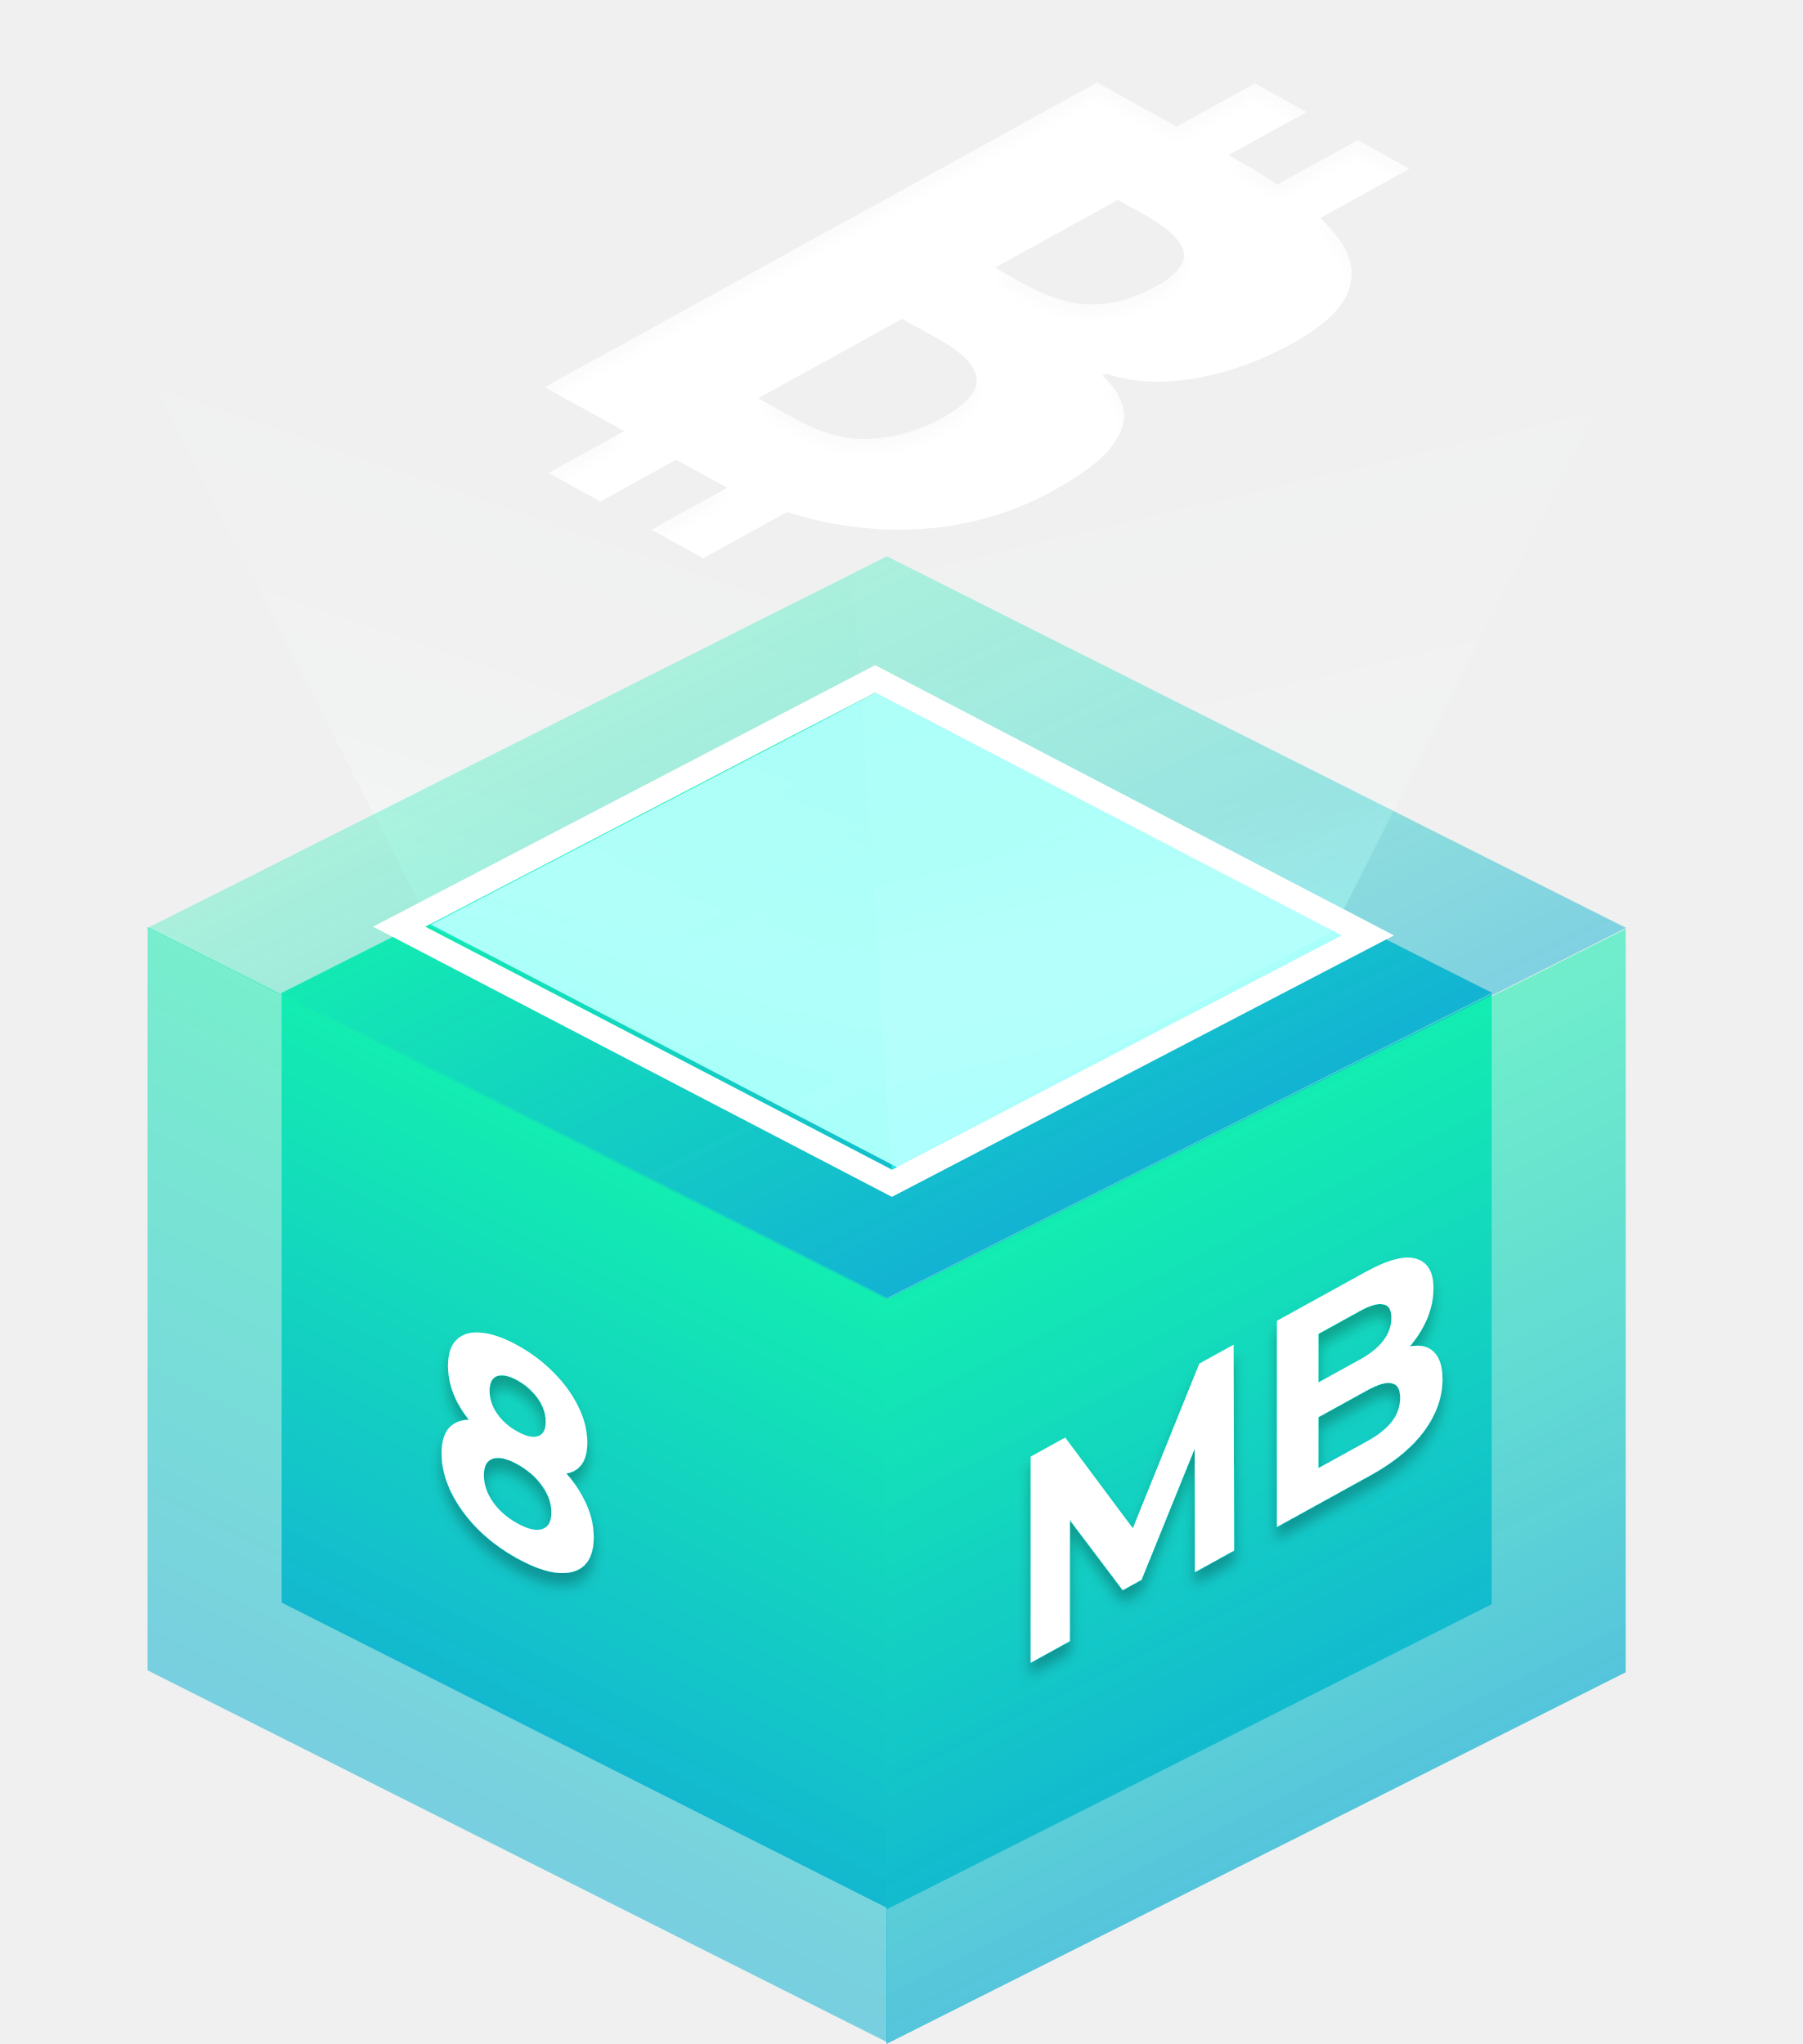
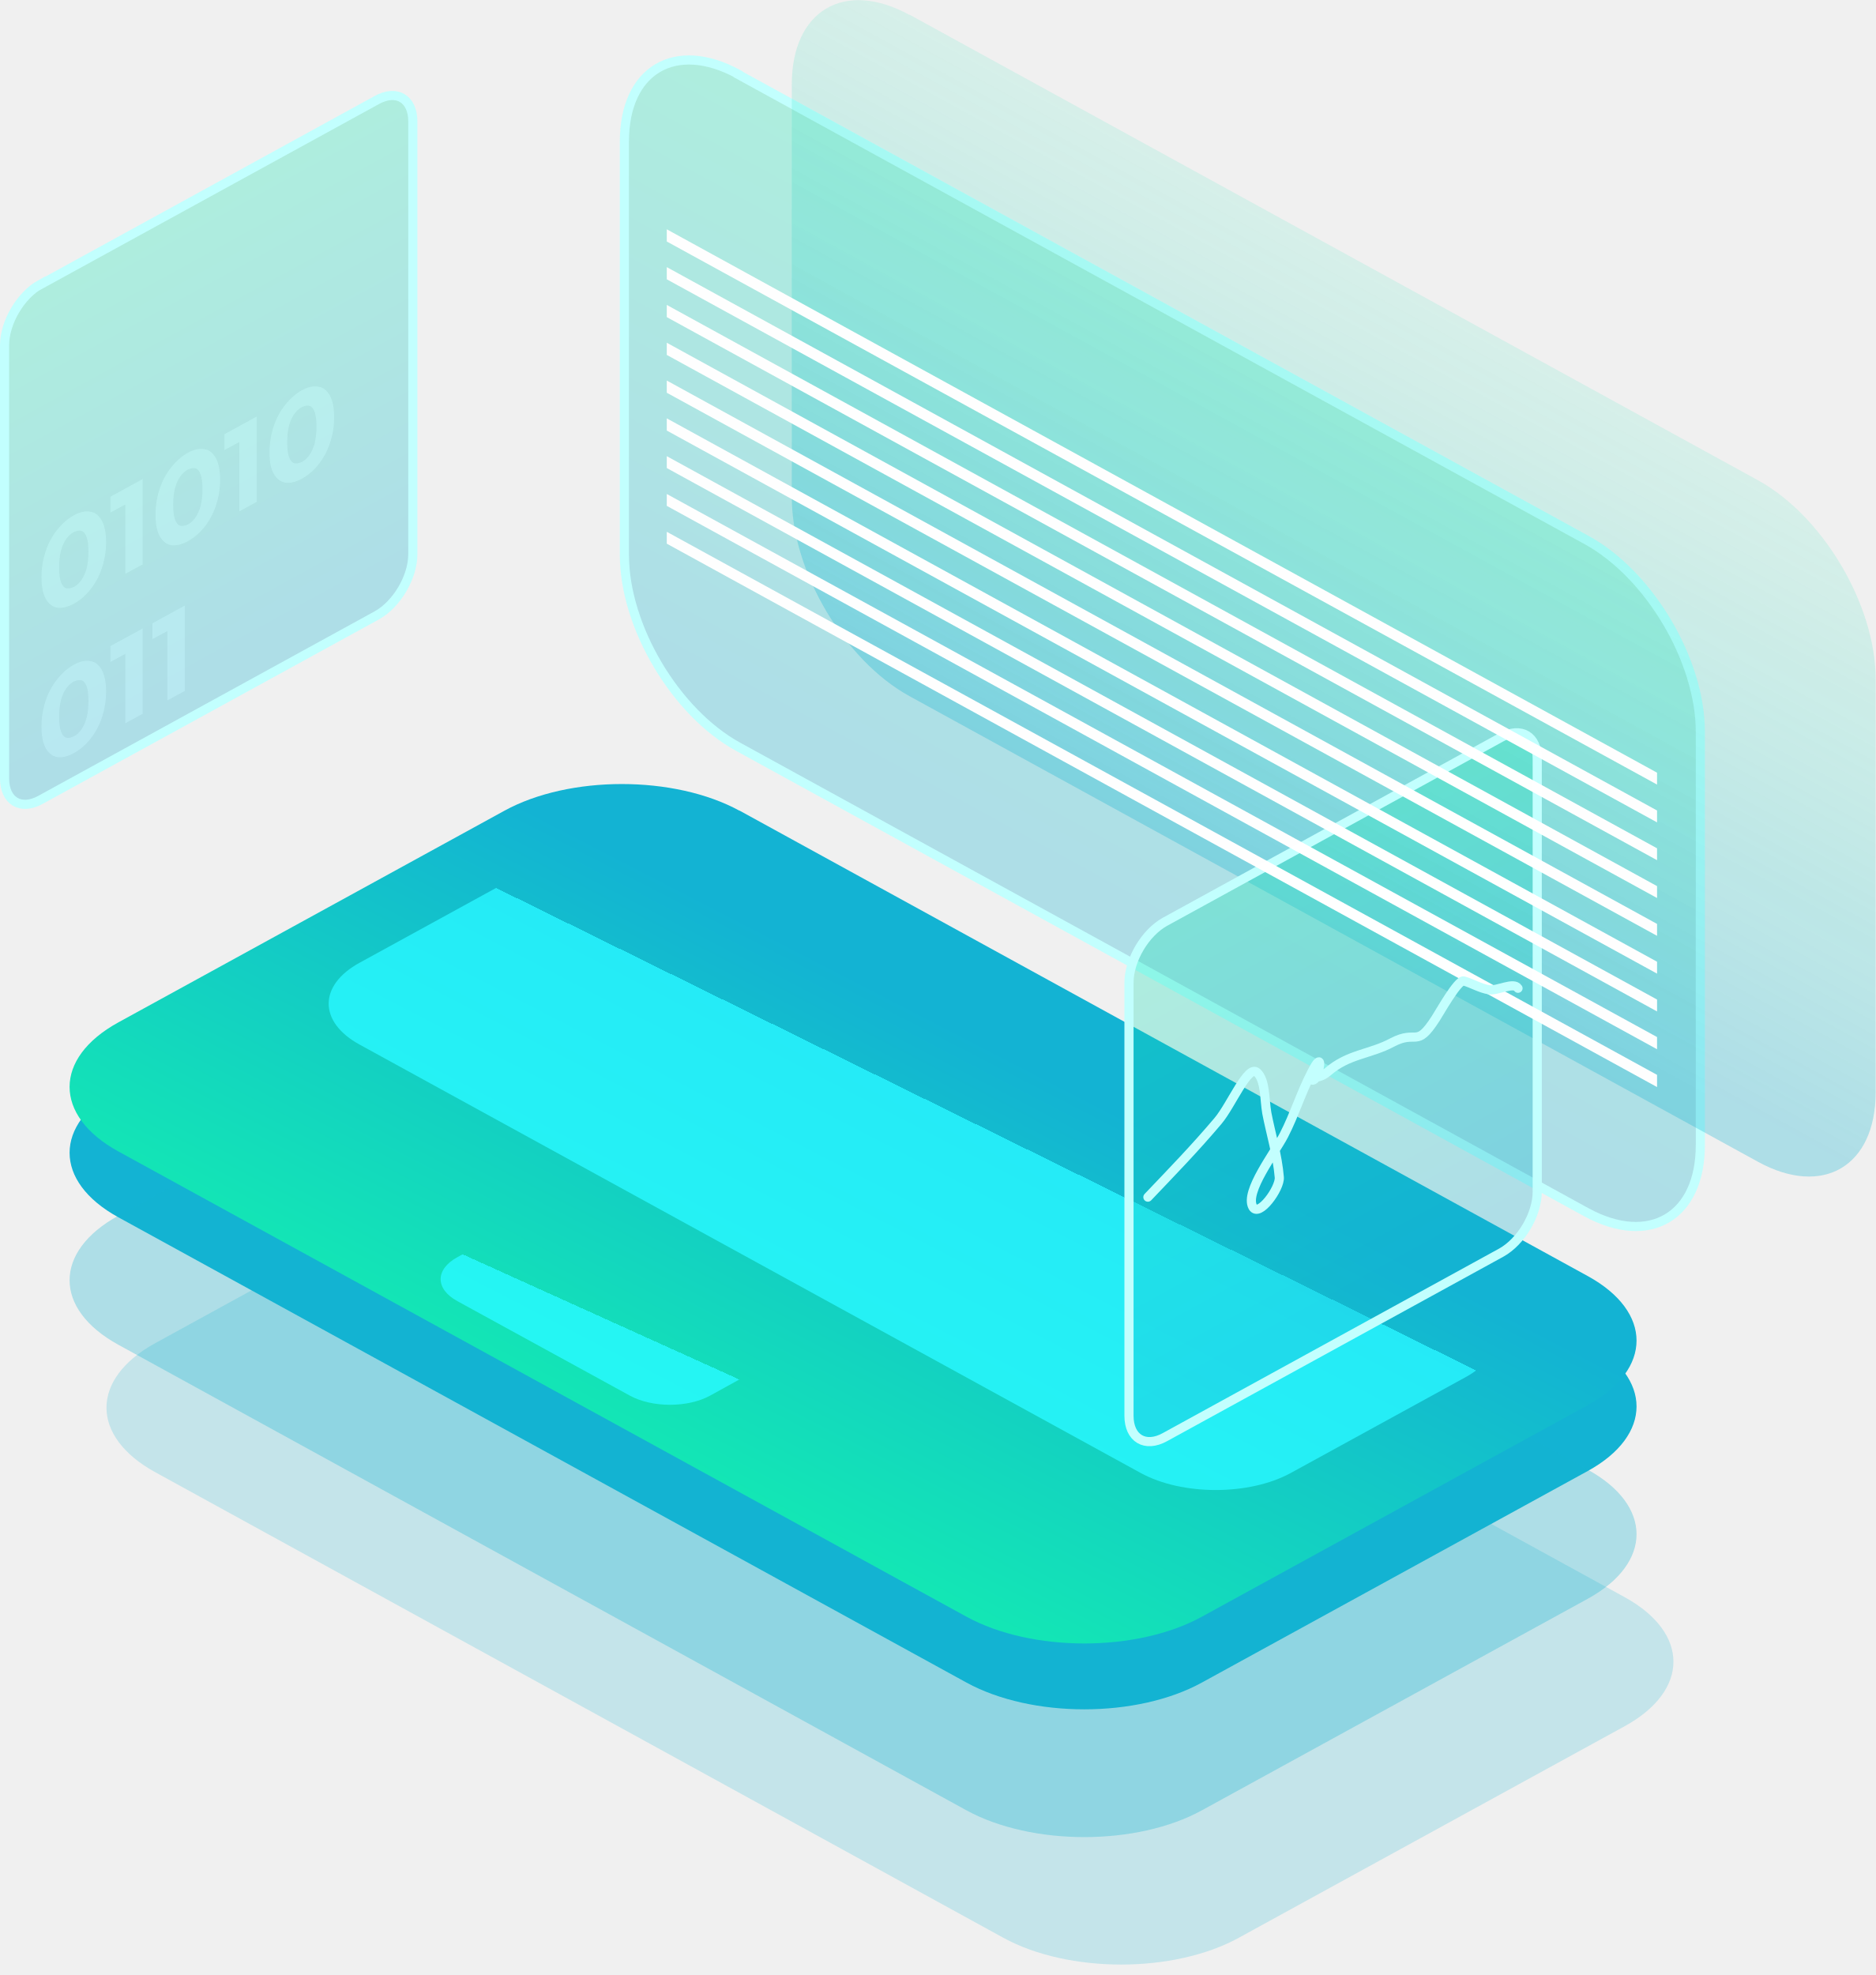
- <svg xmlns="http://www.w3.org/2000/svg" fill="none" viewBox="0 62.33 612 694.17">
-   <rect width="230.186" height="230.186" transform="matrix(0.892836 -0.450382 0.892836 0.450382 95.6484 399.528)" fill="url(#paint0_linear_148_2066)" />
-   <rect width="230.186" height="207.343" transform="matrix(0.892836 0.450382 0 1 95.6484 399.254)" fill="url(#paint1_linear_148_2066)" />
-   <rect width="230.186" height="207.343" transform="matrix(0.892836 -0.450382 0 1 301.023 503.473)" fill="url(#paint2_linear_148_2066)" />
-   <g style="mix-blend-mode:screen">
-     <path d="M0 89.993L281.235 155.113L302.869 453.357L146.311 376.89L0 89.993Z" fill="url(#paint3_linear_148_2066)" />
-   </g>
-   <rect width="281.008" height="281.008" transform="matrix(0.893435 -0.449193 0.893435 0.449193 50.1016 377.487)" fill="url(#paint4_linear_148_2066)" />
-   <rect width="281.008" height="252.453" transform="matrix(0.893435 0.449193 0 1 50.1016 377.154)" fill="url(#paint5_linear_148_2066)" />
-   <rect width="281.008" height="252.453" transform="matrix(0.893435 -0.449193 0 1 300.992 504.047)" fill="url(#paint6_linear_148_2066)" />
-   <rect x="8.869" width="182.23" height="188.652" transform="matrix(0.886918 -0.461928 0.886918 0.461928 127.69 381.135)" stroke="white" stroke-width="10" />
-   <g style="mix-blend-mode:screen">
-     <rect width="174.182" height="179.025" transform="matrix(0.886918 -0.461928 0.886918 0.461928 146.367 376.316)" fill="#A2FFE5" />
-   </g>
-   <g filter="url(#filter0_d_148_2066)">
-     <path d="M175.692 591.593C170.554 588.759 166.059 585.413 162.207 581.555C158.354 577.63 155.347 573.472 153.187 569.081C151.028 564.623 149.948 560.227 149.948 555.894C149.948 551.56 150.998 548.473 153.1 546.632C155.26 544.757 158.266 544.115 162.119 544.707C165.972 545.232 170.496 546.927 175.692 549.793C180.945 552.69 185.499 556.002 189.352 559.727C193.263 563.417 196.269 567.375 198.371 571.601C200.531 575.792 201.611 580.055 201.611 584.388C201.611 588.721 200.531 591.926 198.371 594.001C196.211 596.01 193.175 596.836 189.264 596.478C185.411 596.087 180.887 594.458 175.692 591.593ZM175.692 579.693C179.253 581.657 182.055 582.302 184.098 581.629C186.199 580.988 187.25 579.101 187.25 575.968C187.25 572.834 186.199 569.821 184.098 566.929C182.055 564.002 179.253 561.557 175.692 559.593C172.189 557.661 169.416 557.031 167.373 557.705C165.33 558.311 164.308 560.181 164.308 563.314C164.308 566.448 165.33 569.478 167.373 572.405C169.416 575.331 172.189 577.761 175.692 579.693ZM175.692 557.993C170.963 555.385 166.818 552.365 163.257 548.935C159.755 545.536 157.011 541.89 155.026 537.995C153.1 534.066 152.137 530.134 152.137 526.201C152.137 522.068 153.129 519.082 155.114 517.243C157.099 515.338 159.872 514.567 163.433 514.931C166.993 515.229 171.08 516.649 175.692 519.193C180.42 521.801 184.536 524.904 188.038 528.502C191.599 532.066 194.372 535.896 196.357 539.99C198.4 544.051 199.422 548.147 199.422 552.281C199.422 556.214 198.429 559.067 196.444 560.839C194.518 562.576 191.774 563.196 188.213 562.699C184.652 562.202 180.478 560.633 175.692 557.993ZM175.692 548.493C178.669 550.135 181.004 550.656 182.697 550.056C184.448 549.489 185.324 547.872 185.324 545.205C185.324 542.405 184.419 539.739 182.609 537.208C180.858 534.709 178.552 532.67 175.692 531.093C172.889 529.547 170.613 529.058 168.862 529.626C167.11 530.193 166.235 531.877 166.235 534.677C166.235 537.343 167.081 539.91 168.774 542.377C170.467 544.844 172.773 546.883 175.692 548.493Z" fill="white" />
-   </g>
-   <g filter="url(#filter1_d_148_2066)">
-     <path d="M349.987 627.017V557.017L361.72 550.545L387.814 585.553L381.597 588.982L407.254 525.432L418.9 519.008L419.075 588.912L405.765 596.253L405.678 549.601L408.129 548.249L387.639 598.85L381.247 602.375L360.319 574.618L363.296 572.976V619.676L349.987 627.017ZM433.618 580.891V510.891L463.565 494.374C471.27 490.124 477.05 488.603 480.902 489.811C484.814 490.987 486.769 494.309 486.769 499.776C486.769 503.442 485.981 507.077 484.405 510.68C482.829 514.216 480.669 517.473 477.925 520.453C475.182 523.433 472.029 525.905 468.468 527.869L470.132 522.852C473.985 520.727 477.4 519.577 480.377 519.401C483.354 519.159 485.66 519.987 487.295 521.886C488.988 523.752 489.834 526.719 489.834 530.785C489.834 536.785 487.762 542.628 483.617 548.314C479.472 553.934 473.372 558.965 465.316 563.408L433.618 580.891ZM447.715 560.915L464.265 551.787C467.943 549.759 470.716 547.563 472.584 545.199C474.51 542.737 475.473 540.006 475.473 537.006C475.473 534.072 474.51 532.437 472.584 532.099C470.716 531.663 467.943 532.459 464.265 534.487L446.665 544.195V532.395L461.813 524.04C465.258 522.14 467.884 520.025 469.694 517.693C471.562 515.263 472.496 512.648 472.496 509.848C472.496 507.114 471.562 505.596 469.694 505.293C467.884 504.891 465.258 505.64 461.813 507.54L447.715 515.315V560.915Z" fill="white" />
-   </g>
-   <g style="mix-blend-mode:screen" filter="url(#filter2_i_148_2066)">
-     <path d="M415.584 135.001L461.03 109.935L478.63 119.643L433.184 144.708L415.584 135.001ZM380.646 115.731L426.092 90.666L443.692 100.373L398.246 125.438L380.646 115.731ZM221.191 242.217L266.637 217.151L284.237 226.859L238.791 251.924L221.191 242.217ZM186.252 222.947L231.698 197.882L249.299 207.589L203.853 232.654L186.252 222.947ZM184.939 193.825L372.502 90.376L417.686 115.296C432.747 123.603 443.692 131.379 450.522 138.623C457.703 145.867 460.329 152.822 458.403 159.487C456.827 166.151 450.172 172.72 438.438 179.191C431.433 183.055 424.165 186.097 416.635 188.319C409.104 190.541 401.836 191.748 394.831 191.941C387.826 192.134 381.434 191.217 375.655 189.188L374.341 189.913C378.194 193.39 380.558 197.109 381.434 201.069C382.309 205.029 380.996 209.328 377.493 213.964C373.991 218.6 367.336 223.623 357.529 229.032C346.145 235.311 333.886 239.367 320.752 241.203C307.792 242.941 294.482 242.458 280.822 239.754C267.512 237.049 254.553 232.22 241.944 225.265L184.939 193.825ZM347.809 158.762C356.566 163.592 364.446 165.91 371.451 165.717C378.457 165.524 385.462 163.495 392.467 159.632C399.647 155.671 402.8 151.711 401.924 147.751C401.048 143.791 396.232 139.396 387.476 134.566L379.595 130.22L337.827 153.257L347.809 158.762ZM306.303 170.643L257.442 197.592L270.314 204.691C279.421 209.714 288.002 211.936 296.058 211.356C304.465 210.776 312.521 208.362 320.226 204.112C324.955 201.504 328.282 198.799 330.209 195.998C332.135 193.197 332.135 190.203 330.209 187.015C328.457 183.924 324.342 180.592 317.862 177.018L306.303 170.643Z" fill="white" />
-   </g>
-   <g style="mix-blend-mode:screen">
-     <path d="M285.789 199.526L611.999 62.333L452.595 378.522L302.868 459.359L285.789 199.526Z" fill="url(#paint7_linear_148_2066)" />
-   </g>
+ <svg xmlns="http://www.w3.org/2000/svg" version="1.1" viewBox="0 0 615.2 647.7">
  <defs>
-     <filter id="filter0_d_148_2066" x="145.945" y="504.994" width="59.664" height="108.895" filterUnits="userSpaceOnUse" color-interpolation-filters="sRGB">
-       <feFlood flood-opacity="0" result="BackgroundImageFix" />
-       <feColorMatrix in="SourceAlpha" type="matrix" values="0 0 0 0 0 0 0 0 0 0 0 0 0 0 0 0 0 0 127 0" result="hardAlpha" />
-       <feOffset dy="4" />
-       <feGaussianBlur stdDeviation="2" />
-       <feComposite in2="hardAlpha" operator="out" />
-       <feColorMatrix type="matrix" values="0 0 0 0 0 0 0 0 0 0 0 0 0 0 0 0 0 0 0.25 0" />
-       <feBlend mode="normal" in2="BackgroundImageFix" result="effect1_dropShadow_148_2066" />
-       <feBlend mode="normal" in="SourceGraphic" in2="effect1_dropShadow_148_2066" result="shape" />
-     </filter>
-     <filter id="filter1_d_148_2066" x="345.984" y="479.885" width="147.852" height="155.132" filterUnits="userSpaceOnUse" color-interpolation-filters="sRGB">
-       <feFlood flood-opacity="0" result="BackgroundImageFix" />
-       <feColorMatrix in="SourceAlpha" type="matrix" values="0 0 0 0 0 0 0 0 0 0 0 0 0 0 0 0 0 0 127 0" result="hardAlpha" />
-       <feOffset dy="4" />
-       <feGaussianBlur stdDeviation="2" />
-       <feComposite in2="hardAlpha" operator="out" />
-       <feColorMatrix type="matrix" values="0 0 0 0 0 0 0 0 0 0 0 0 0 0 0 0 0 0 0.25 0" />
-       <feBlend mode="normal" in2="BackgroundImageFix" result="effect1_dropShadow_148_2066" />
-       <feBlend mode="normal" in="SourceGraphic" in2="effect1_dropShadow_148_2066" result="shape" />
-     </filter>
-     <filter id="filter2_i_148_2066" x="159.195" y="75.742" width="358.055" height="201.48" filterUnits="userSpaceOnUse" color-interpolation-filters="sRGB">
-       <feFlood flood-opacity="0" result="BackgroundImageFix" />
-       <feBlend mode="normal" in="SourceGraphic" in2="BackgroundImageFix" result="shape" />
-       <feColorMatrix in="SourceAlpha" type="matrix" values="0 0 0 0 0 0 0 0 0 0 0 0 0 0 0 0 0 0 127 0" result="hardAlpha" />
-       <feOffset dy="4" />
-       <feGaussianBlur stdDeviation="2" />
-       <feComposite in2="hardAlpha" operator="arithmetic" k2="-1" k3="1" />
-       <feColorMatrix type="matrix" values="0 0 0 0 0 0 0 0 0 0 0 0 0 0 0 0 0 0 0.25 0" />
-       <feBlend mode="normal" in2="shape" result="effect1_innerShadow_148_2066" />
-     </filter>
-     <linearGradient id="paint0_linear_148_2066" x1="115.093" y1="0" x2="115.093" y2="230.186" gradientUnits="userSpaceOnUse">
-       <stop stop-color="#13EDB1" />
-       <stop offset="1" stop-color="#13B3D3" />
+     <style>
+       .st0 {
+         fill: url(#linear-gradient2);
+       }
+ 
+       .st1 {
+         fill: url(#linear-gradient1);
+       }
+ 
+       .st2 {
+         fill: url(#linear-gradient3);
+       }
+ 
+       .st3 {
+         fill: url(#linear-gradient7);
+       }
+ 
+       .st4 {
+         fill: url(#linear-gradient5);
+       }
+ 
+       .st5 {
+         fill: url(#linear-gradient4);
+       }
+ 
+       .st6 {
+         fill: url(#linear-gradient);
+       }
+ 
+       .st7 {
+         isolation: isolate;
+       }
+ 
+       .st8 {
+         fill: #fff;
+       }
+ 
+       .st9 {
+         mix-blend-mode: screen;
+       }
+ 
+       .st10 {
+         fill: url(#linear-gradient6);
+       }
+ 
+       .st10, .st11, .st12 {
+         stroke: #c2fffe;
+       }
+ 
+       .st10, .st11, .st12, .st13 {
+         stroke-width: 3px;
+       }
+ 
+       .st11 {
+         fill: url(#linear-gradient8);
+       }
+ 
+       .st12 {
+         fill: url(#linear-gradient9);
+       }
+ 
+       .st14 {
+         fill: #fefefe;
+       }
+ 
+       .st13 {
+         fill: none;
+         stroke: #c3fffe;
+         stroke-linecap: round;
+       }
+     </style>
+     <linearGradient id="linear-gradient" x1="30.7" y1="714.7" x2="30.7" y2="482.4" gradientTransform="translate(-259.8 776.4) rotate(28.7) scale(1 -.8) skewX(28.3)" gradientUnits="userSpaceOnUse">
+       <stop offset="1" stop-color="#13b3d3" stop-opacity=".2" />
+       <stop offset="1" stop-color="#000" />
    </linearGradient>
-     <linearGradient id="paint1_linear_148_2066" x1="115.093" y1="0" x2="115.093" y2="207.343" gradientUnits="userSpaceOnUse">
-       <stop stop-color="#13EDB1" />
-       <stop offset="1" stop-color="#13B3D3" />
+     <linearGradient id="linear-gradient1" x1="30.7" y1="714.7" x2="30.7" y2="482.4" gradientTransform="translate(-271.9 692.8) rotate(28.7) scale(1 -.8) skewX(28.3)" gradientUnits="userSpaceOnUse">
+       <stop offset="1" stop-color="#13b3d3" />
+       <stop offset="1" stop-color="#000" />
    </linearGradient>
-     <linearGradient id="paint2_linear_148_2066" x1="115.093" y1="0" x2="115.093" y2="207.343" gradientUnits="userSpaceOnUse">
-       <stop stop-color="#13EDB1" />
-       <stop offset="1" stop-color="#13B3D3" />
+     <linearGradient id="linear-gradient2" x1="30.7" y1="714.7" x2="30.7" y2="482.4" gradientTransform="translate(-271.9 734.6) rotate(28.7) scale(1 -.8) skewX(28.3)" gradientUnits="userSpaceOnUse">
+       <stop offset="1" stop-color="#13b3d3" stop-opacity=".3" />
+       <stop offset="1" stop-color="#000" />
    </linearGradient>
-     <linearGradient id="paint3_linear_148_2066" x1="287.448" y1="214.471" x2="221.16" y2="407.089" gradientUnits="userSpaceOnUse">
-       <stop offset="0.148" stop-color="#93E0CB" stop-opacity="0" />
-       <stop offset="0.693" stop-color="#7FE2C7" stop-opacity="0.157" />
-       <stop offset="1" stop-color="#13EDB1" stop-opacity="0.76" />
+     <linearGradient id="linear-gradient3" x1="34.4" y1="477.9" x2="26.9" y2="719.3" gradientTransform="translate(-271.9 671.2) rotate(28.7) scale(1 -.8) skewX(28.3)" gradientUnits="userSpaceOnUse">
+       <stop offset="0" stop-color="#13edb1" />
+       <stop offset="1" stop-color="#13b3d3" />
    </linearGradient>
-     <linearGradient id="paint4_linear_148_2066" x1="140.504" y1="0" x2="140.504" y2="281.008" gradientUnits="userSpaceOnUse">
-       <stop stop-color="#13EDB1" stop-opacity="0.32" />
-       <stop offset="1" stop-color="#13B3D3" stop-opacity="0.51" />
+     <linearGradient id="linear-gradient4" x1="-121.7" y1="655" x2="-127.9" y2="716.7" gradientTransform="translate(-288.4 818.2) rotate(28.7) scale(1 -.8) skewX(28.3)" gradientUnits="userSpaceOnUse">
+       <stop offset="1" stop-color="#13b3d3" />
+       <stop offset="1" stop-color="#000" />
    </linearGradient>
-     <linearGradient id="paint5_linear_148_2066" x1="140.504" y1="0" x2="140.504" y2="252.453" gradientUnits="userSpaceOnUse">
-       <stop stop-color="#13EDB1" stop-opacity="0.54" />
-       <stop offset="1" stop-color="#13B3D3" stop-opacity="0.54" />
+     <linearGradient id="linear-gradient5" x1="5.7" y1="588.9" x2="-1.6" y2="719.2" gradientTransform="translate(-275.9 697.3) rotate(28.7) scale(1 -.8) skewX(28.3)" gradientUnits="userSpaceOnUse">
+       <stop offset="1" stop-color="#13b3d3" />
+       <stop offset="1" stop-color="#000" />
    </linearGradient>
-     <linearGradient id="paint6_linear_148_2066" x1="140.504" y1="0" x2="140.504" y2="252.453" gradientUnits="userSpaceOnUse">
-       <stop stop-color="#13EDB1" stop-opacity="0.58" />
-       <stop offset="1" stop-color="#13B3D3" stop-opacity="0.7" />
+     <linearGradient id="linear-gradient6" x1="215.6" y1="707.7" x2="215.6" y2="484.2" gradientTransform="translate(192.3 702.5) rotate(28.7) scale(1 -.9) skewX(-25.7)" gradientUnits="userSpaceOnUse">
+       <stop offset="0" stop-color="#13edb1" stop-opacity=".3" />
+       <stop offset="1" stop-color="#13b3d3" stop-opacity=".3" />
    </linearGradient>
-     <linearGradient id="paint7_linear_148_2066" x1="408.325" y1="160.803" x2="466.337" y2="407.812" gradientUnits="userSpaceOnUse">
-       <stop offset="0.148" stop-color="#93E0CB" stop-opacity="0" />
-       <stop offset="0.693" stop-color="#7FE2C7" stop-opacity="0.157" />
-       <stop offset="1" stop-color="#13EDB1" stop-opacity="0.76" />
+     <linearGradient id="linear-gradient7" x1="215.7" y1="707.7" x2="215.7" y2="484.2" gradientTransform="translate(248.3 685.1) rotate(28.7) scale(1 -.9) skewX(-25.7)" gradientUnits="userSpaceOnUse">
+       <stop offset="0" stop-color="#13edb1" stop-opacity=".1" />
+       <stop offset="1" stop-color="#13b3d3" stop-opacity=".3" />
+     </linearGradient>
+     <linearGradient id="linear-gradient8" x1="90.7" y1="607.7" x2="90.7" y2="435.7" gradientTransform="translate(-11.1 713.5) rotate(-28.7) scale(1 -.9) skewX(25.7)" gradientUnits="userSpaceOnUse">
+       <stop offset="0" stop-color="#13edb1" stop-opacity=".3" />
+       <stop offset="1" stop-color="#13b3d3" stop-opacity=".3" />
+     </linearGradient>
+     <linearGradient id="linear-gradient9" x1="90.7" y1="607.7" x2="90.7" y2="435.7" gradientTransform="translate(357.7 922.6) rotate(-28.7) scale(1 -.9) skewX(25.7)" gradientUnits="userSpaceOnUse">
+       <stop offset="0" stop-color="#13edb1" stop-opacity=".3" />
+       <stop offset="1" stop-color="#13b3d3" stop-opacity=".3" />
    </linearGradient>
  </defs>
+   <g class="st7">
+     <g id="Layer_1">
+       <g id="Group_112">
+         <g id="Group_89">
+           <g id="Group_88">
+             <path id="Rectangle_230" class="st6" d="M254.6,371.1l278.3,152.7c21.3,11.7,21.3,30.6,0,42.3l-126.6,69.4c-21.3,11.7-55.8,11.7-77.2,0L50.9,482.8c-21.3-11.7-21.3-30.6,0-42.3l126.6-69.4c21.3-11.7,55.8-11.7,77.2,0Z" />
+             <path id="Rectangle_224" class="st1" d="M242.5,287.4l278.3,152.7c21.3,11.7,21.3,30.6,0,42.3l-126.6,69.4c-21.3,11.7-55.8,11.7-77.2,0L38.8,399.2c-21.3-11.7-21.3-30.6,0-42.3l126.6-69.4c21.3-11.7,55.8-11.7,77.2,0Z" />
+             <path id="Rectangle_229" class="st0" d="M242.5,329.3l278.3,152.7c21.3,11.7,21.3,30.6,0,42.3l-126.6,69.4c-21.3,11.7-55.8,11.7-77.2,0L38.8,441c-21.3-11.7-21.3-30.6,0-42.3l126.6-69.4c21.3-11.7,55.8-11.7,77.2,0Z" />
+             <g id="_x30_1010011" class="st9">
+               <path class="st8" d="M24.2,198c-2,1.1-3.8,1.5-5.4,1.3-1.6-.3-2.8-1.2-3.8-2.9-.9-1.7-1.4-4-1.4-7.1s.5-5.9,1.4-8.6c.9-2.7,2.2-5,3.8-7,1.6-2,3.4-3.6,5.4-4.7,2-1.1,3.8-1.5,5.4-1.2,1.6.2,2.8,1.2,3.8,2.9.9,1.7,1.4,4,1.4,7.1s-.5,5.9-1.4,8.6c-.9,2.7-2.2,5-3.8,7-1.6,2-3.4,3.5-5.4,4.6ZM24.2,192.5c1-.5,1.8-1.3,2.5-2.3.7-1,1.3-2.3,1.7-3.8.4-1.6.6-3.4.6-5.5s-.2-3.7-.6-4.8c-.4-1.1-1-1.8-1.7-2-.7-.2-1.5,0-2.5.4-.9.5-1.8,1.3-2.5,2.3-.7,1-1.3,2.3-1.7,3.8-.4,1.6-.6,3.4-.6,5.5s.2,3.7.6,4.8c.4,1.1,1,1.8,1.7,2,.7.2,1.6,0,2.5-.4ZM41.1,188.2v-25.6l2.5,1.5-7.4,4v-5.2l10.6-5.8v28l-5.7,3.1ZM61.6,177.5c-2,1.1-3.8,1.5-5.4,1.3-1.6-.3-2.8-1.2-3.8-2.9-.9-1.7-1.4-4-1.4-7.1s.5-5.9,1.4-8.6,2.2-5,3.8-7c1.6-2,3.4-3.6,5.4-4.7,2-1.1,3.8-1.5,5.4-1.2,1.6.2,2.8,1.2,3.8,2.9.9,1.7,1.4,4,1.4,7.1s-.5,5.9-1.4,8.6c-.9,2.7-2.2,5-3.8,7-1.6,2-3.4,3.5-5.4,4.6ZM61.6,172c1-.5,1.8-1.3,2.5-2.3.7-1,1.3-2.3,1.7-3.8.4-1.6.6-3.4.6-5.5s-.2-3.7-.6-4.8c-.4-1.1-1-1.8-1.7-2-.7-.2-1.5,0-2.5.4-.9.5-1.8,1.3-2.5,2.3-.7,1-1.3,2.3-1.7,3.8-.4,1.6-.6,3.4-.6,5.5s.2,3.7.6,4.8c.4,1.1,1,1.8,1.7,2,.7.2,1.6,0,2.5-.4ZM78.5,167.7v-25.6l2.5,1.5-7.4,4v-5.2l10.6-5.8v28l-5.7,3.1ZM99,157c-2,1.1-3.8,1.5-5.4,1.3-1.6-.3-2.8-1.2-3.8-2.9s-1.4-4-1.4-7.1.5-5.9,1.4-8.6c.9-2.7,2.2-5,3.8-7,1.6-2,3.4-3.6,5.4-4.7,2-1.1,3.8-1.5,5.4-1.2,1.6.2,2.8,1.2,3.8,2.9.9,1.7,1.4,4,1.4,7.1s-.5,5.9-1.4,8.6c-.9,2.7-2.2,5-3.8,7-1.6,2-3.4,3.5-5.4,4.6ZM99,151.5c1-.5,1.8-1.3,2.5-2.3.7-1,1.3-2.3,1.7-3.8.4-1.6.6-3.4.6-5.5s-.2-3.7-.6-4.8c-.4-1.1-1-1.8-1.7-2-.7-.2-1.5,0-2.5.4-.9.5-1.8,1.3-2.5,2.3-.7,1-1.3,2.3-1.7,3.8-.4,1.6-.6,3.4-.6,5.5s.2,3.7.6,4.8c.4,1.1,1,1.8,1.7,2,.7.2,1.6,0,2.5-.4ZM24.2,247c-2,1.1-3.8,1.5-5.4,1.3-1.6-.3-2.8-1.2-3.8-2.9-.9-1.7-1.4-4-1.4-7.1s.5-5.9,1.4-8.6c.9-2.7,2.2-5,3.8-7,1.6-2,3.4-3.6,5.4-4.7,2-1.1,3.8-1.5,5.4-1.2,1.6.2,2.8,1.2,3.8,2.9.9,1.7,1.4,4,1.4,7.1s-.5,5.9-1.4,8.6c-.9,2.7-2.2,5-3.8,7-1.6,2-3.4,3.5-5.4,4.6ZM24.2,241.5c1-.5,1.8-1.3,2.5-2.3.7-1,1.3-2.3,1.7-3.8.4-1.6.6-3.4.6-5.5s-.2-3.7-.6-4.8c-.4-1.1-1-1.8-1.7-2-.7-.2-1.5,0-2.5.4-.9.5-1.8,1.3-2.5,2.3-.7,1-1.3,2.3-1.7,3.8-.4,1.6-.6,3.4-.6,5.5s.2,3.7.6,4.8c.4,1.1,1,1.8,1.7,2,.7.2,1.6,0,2.5-.4ZM41.1,237.2v-25.6l2.5,1.5-7.4,4v-5.2l10.6-5.8v28l-5.7,3.1ZM54.9,229.7v-25.6l2.5,1.5-7.4,4v-5.2l10.6-5.8v28l-5.7,3.1Z" />
+             </g>
+             <path id="Rectangle_222" class="st2" d="M242.5,265.8l278.3,152.7c21.3,11.7,21.3,30.6,0,42.3l-126.6,69.4c-21.3,11.7-55.8,11.7-77.2,0L38.8,377.6c-21.3-11.7-21.3-30.6,0-42.3l126.6-69.4c21.3-11.7,55.8-11.7,77.2,0Z" />
+             <g id="Rectangle_225" class="st9">
+               <path class="st5" d="M200.6,398.9l56.6,31c7.3,4,7.3,10.4,0,14.4l-24.3,13.4c-7.3,4-19,4-26.3,0l-56.6-31c-7.3-4-7.3-10.4,0-14.4l24.3-13.4c7.3-4,19-4,26.3,0Z" />
+             </g>
+             <g id="Rectangle_226" class="st9">
+               <path class="st4" d="M224.4,284.2l256.2,140.6c13.6,7.4,13.6,19.5,0,26.9l-57.3,31.4c-13.6,7.4-35.5,7.4-49.1,0L118,342.6c-13.6-7.4-13.6-19.5,0-26.9l57.3-31.4c13.6-7.4,35.5-7.4,49.1,0Z" />
+             </g>
+             <path id="Rectangle_223" class="st10" d="M242.1,24.4l278.3,152.7c20.6,11.3,37.3,39.5,37.3,62.9v135.5c0,23.5-16.7,33.3-37.3,22.1L242.1,244.9c-20.6-11.3-37.3-39.5-37.3-62.9V46.4c0-23.5,16.7-33.3,37.3-22.1Z" />
+             <path id="Rectangle_231" class="st3" d="M298.3,4.8l278.3,152.7c21.3,11.7,38.6,40.9,38.6,65.2v135.5c0,24.3-17.3,34.5-38.6,22.8l-278.3-152.7c-21.3-11.7-38.6-40.9-38.6-65.2V27.7c0-24.3,17.3-34.5,38.6-22.8Z" />
+             <path id="Rectangle_227" class="st11" d="M13.3,93.3l110.3-60.5c6.5-3.6,11.8-.4,11.8,7v142c0,7.5-5.3,16.4-11.8,20l-110.3,60.5c-6.5,3.6-11.8.4-11.8-7V113.2c0-7.5,5.3-16.4,11.8-20Z" />
+             <path id="Rectangle_228" class="st12" d="M382.1,302.3l110.3-60.5c6.5-3.6,11.8-.4,11.8,7v142c0,7.5-5.3,16.4-11.8,20l-110.3,60.5c-6.5,3.6-11.8.4-11.8-7v-142c0-7.5,5.3-16.4,11.8-20Z" />
+             <g id="Group_72" class="st9">
+               <polygon id="Rectangle_231_x5F_2" class="st14" points="218.7 75.2 543.5 253.4 543.5 257.3 218.7 79.2 218.7 75.2" />
+               <polygon id="Rectangle_233" class="st14" points="218.7 100 543.5 278.2 543.5 282.1 218.7 104 218.7 100" />
+               <polygon id="Rectangle_232" class="st14" points="218.7 87.6 543.5 265.8 543.5 269.7 218.7 91.6 218.7 87.6" />
+               <polygon id="Rectangle_237" class="st14" points="218.7 149.6 543.5 327.8 543.5 331.7 218.7 153.5 218.7 149.6" />
+               <polygon id="Rectangle_238" class="st14" points="218.7 174.4 543.5 352.5 543.5 356.5 218.7 178.3 218.7 174.4" />
+               <polygon id="Rectangle_239" class="st14" points="218.7 162 543.5 340.1 543.5 344.1 218.7 165.9 218.7 162" />
+               <polygon id="Rectangle_234" class="st14" points="218.7 112.4 543.5 290.6 543.5 294.5 218.7 116.4 218.7 112.4" />
+               <polygon id="Rectangle_235" class="st14" points="218.7 137.2 543.5 315.4 543.5 319.3 218.7 141.2 218.7 137.2" />
+               <polygon id="Rectangle_236" class="st14" points="218.7 124.8 543.5 303 543.5 306.9 218.7 128.8 218.7 124.8" />
+             </g>
+             <path id="Vector_3" class="st13" d="M376.5,392.6c8-8.4,15.4-16,23-25,4.4-5.2,9.8-18.6,12.8-15.9,2.8,2.6,2.4,8.7,3.2,13.3,1.3,6.8,3.5,13.8,4.1,21.1.3,3.6-6.7,13.3-8.7,9.7-2.7-5,7.2-17.7,10.2-23.5,3.5-6.8,5.6-13.9,9.2-20.8,3.4-6.6,2.8-1.7,1.6,1.3-.9,2.2-2.1,1.3-1.7,1.1,1.7-.9,3.1-.5,5.3-2.4,6.8-5.9,13.8-5.7,21.1-9.6,8.3-4.4,7.8,2.2,14.3-7.9,1.2-1.8,7.3-12.8,9.2-12.3,2.8.8,5.3,2.4,8.3,2.9,2.8.4,8.1-2.7,9.5-.5" />
+           </g>
+         </g>
+       </g>
+     </g>
+   </g>
</svg>
